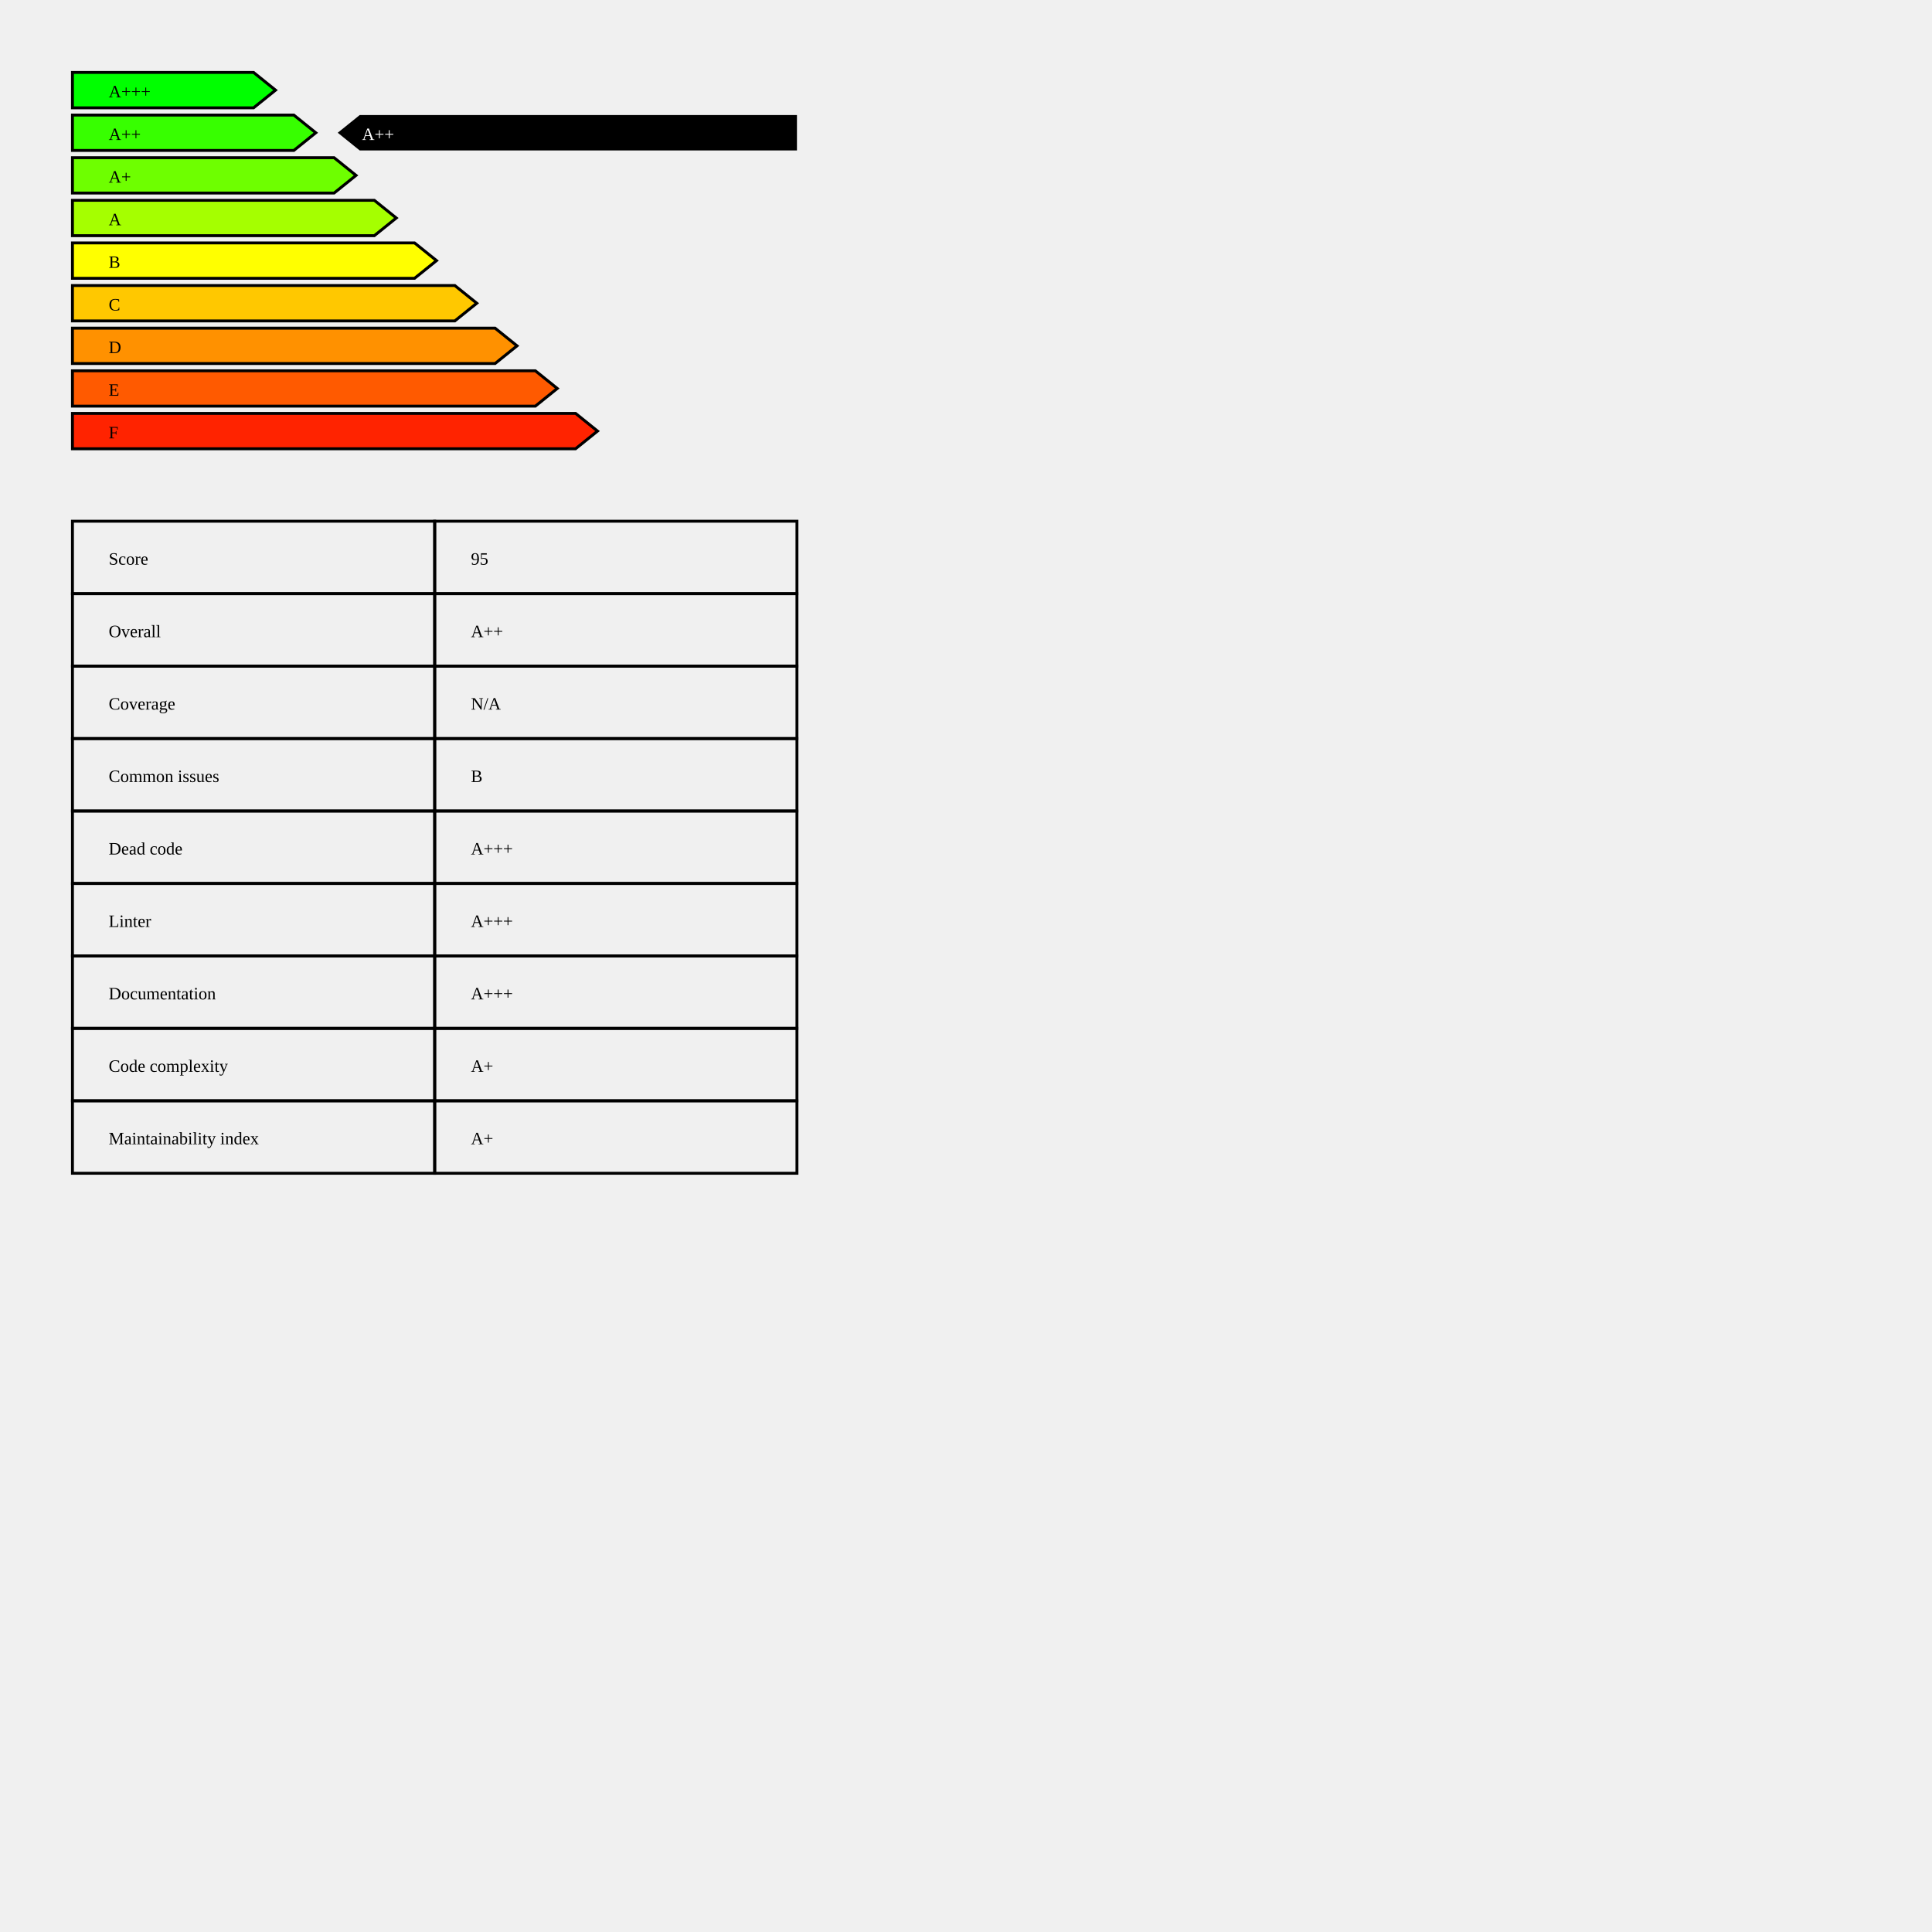
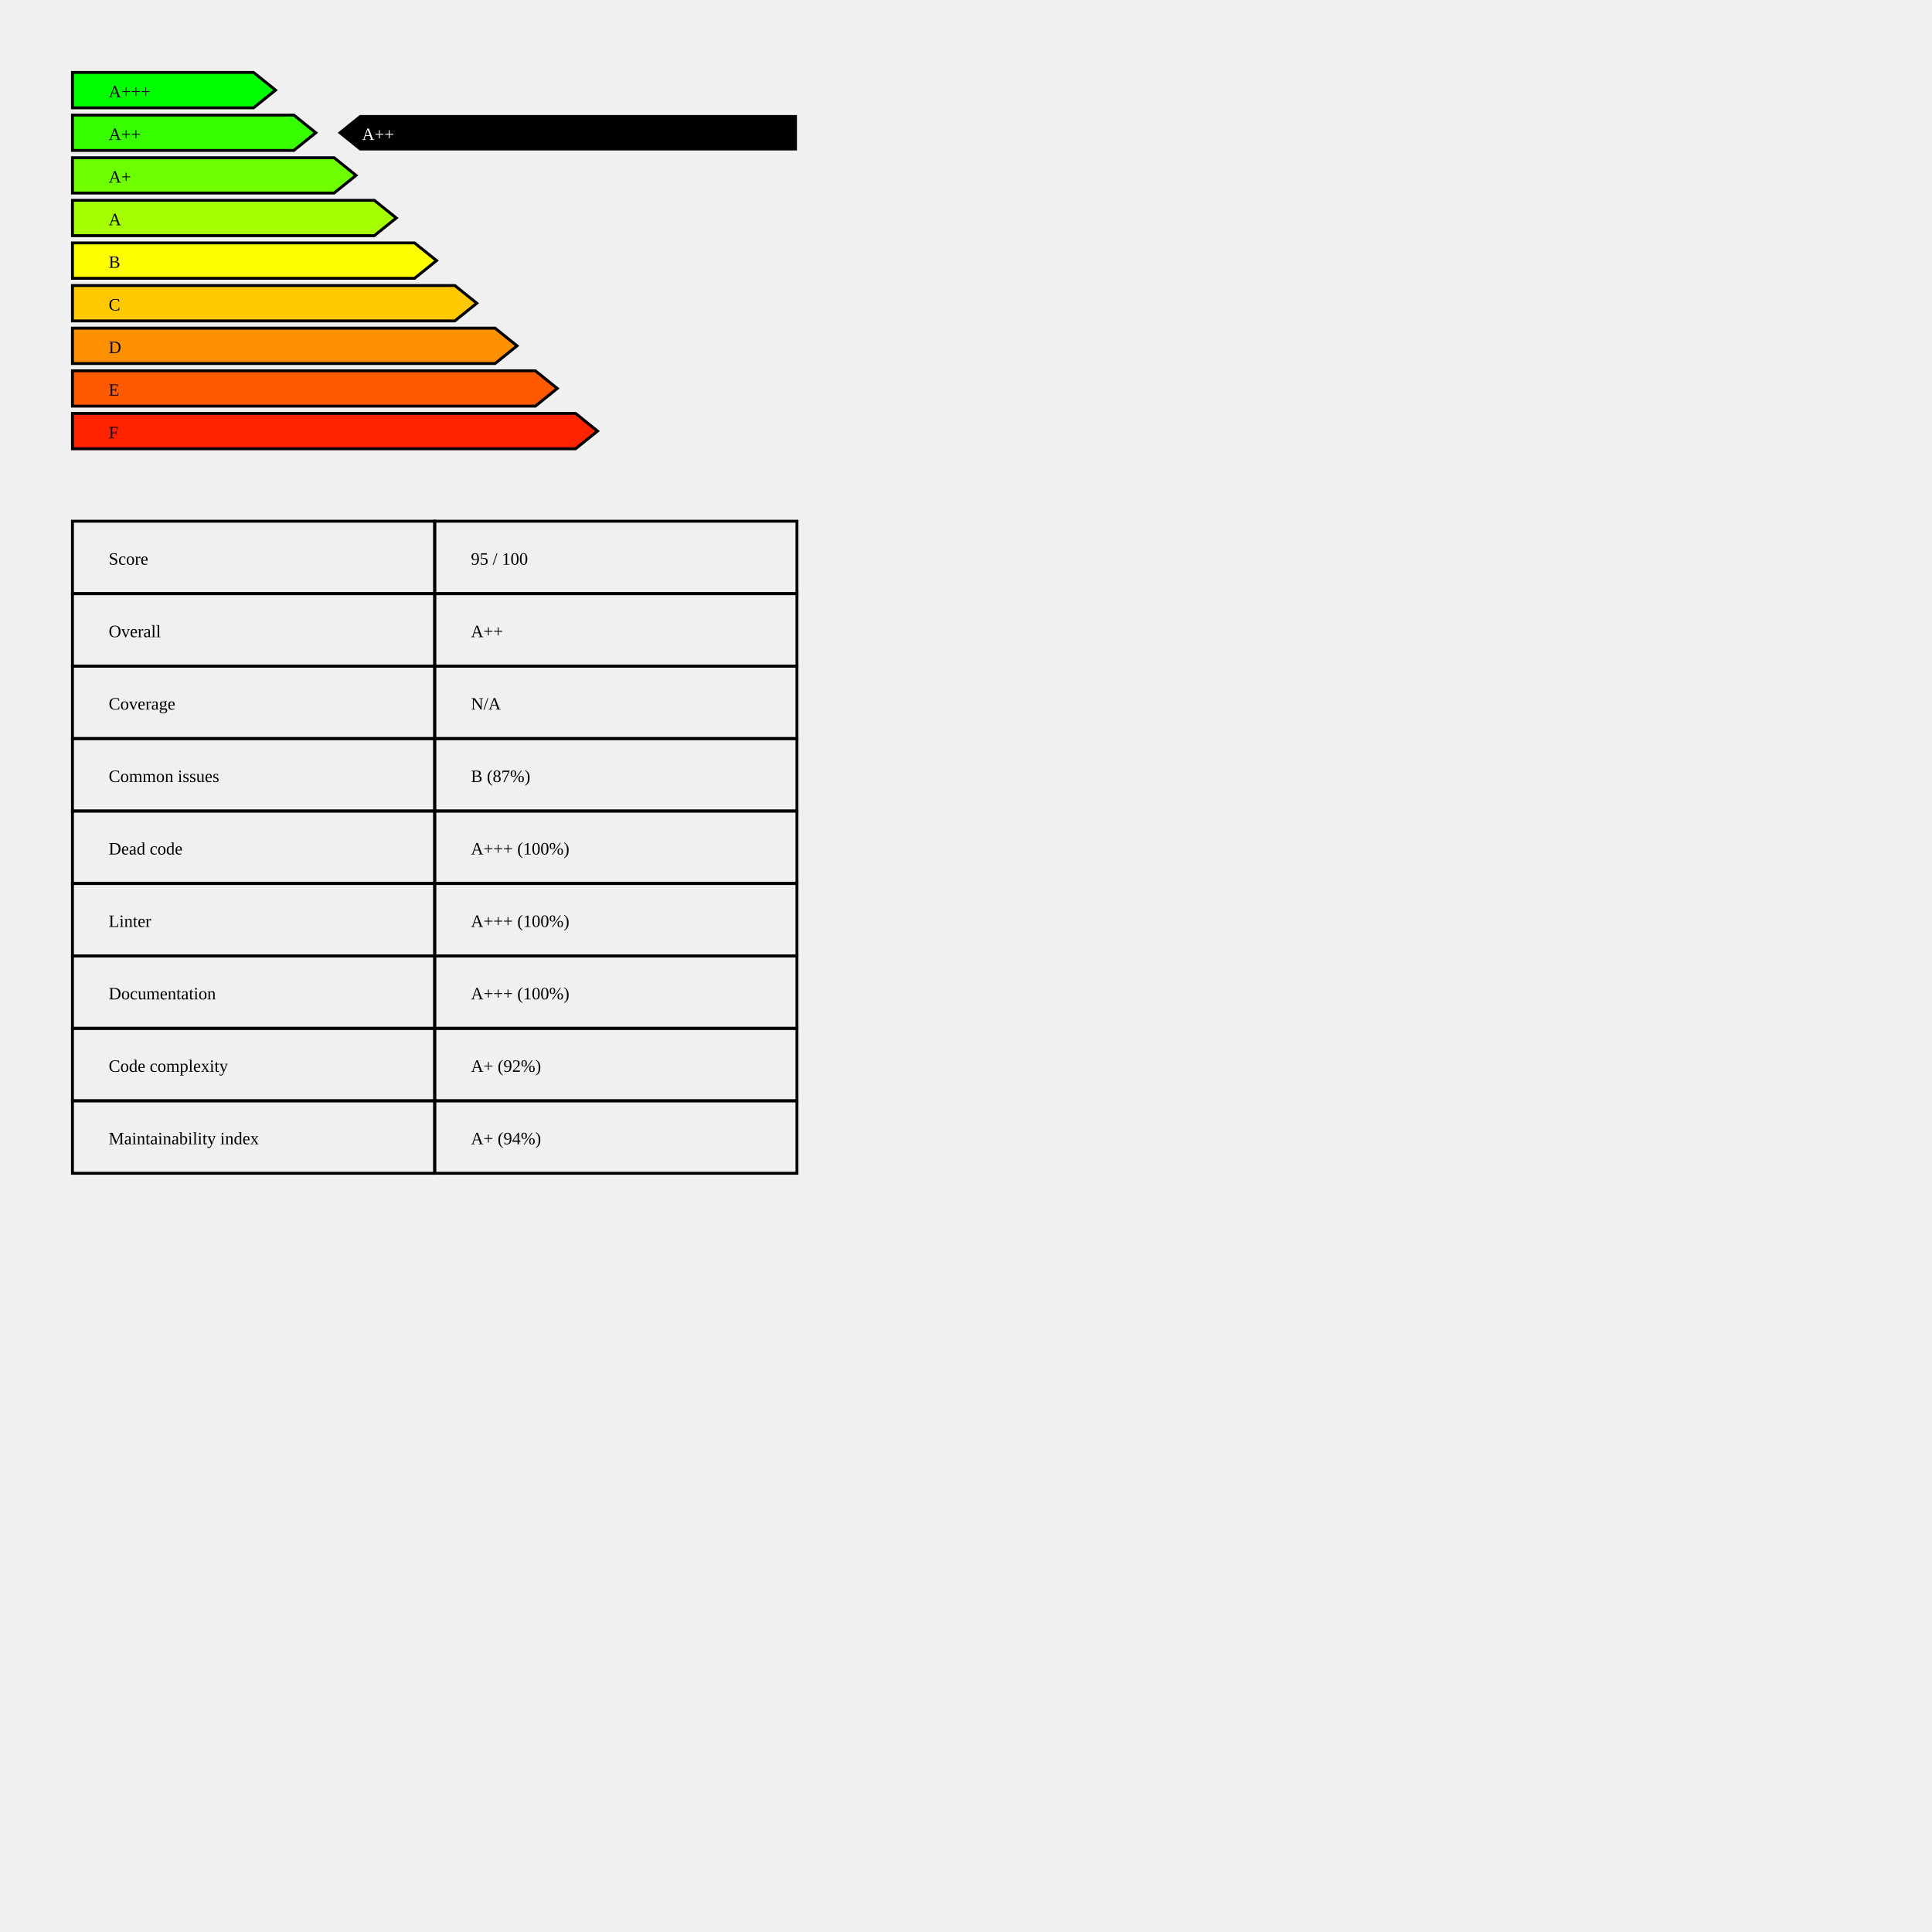
<svg xmlns="http://www.w3.org/2000/svg" baseProfile="full" height="1000pt" version="1.1" width="1000pt">
  <defs />
  <polygon points="50,50.0 175.0,50.0 190.152,62.206 175.0,74.412 50,74.412 50,50.0" style="fill:rgb(0 255 0);stroke:black;stroke-width:2;" />
  <text x="75.0" y="67.206">A+++</text>
  <polygon points="50,79.412 202.778,79.412 217.929,91.618 202.778,103.824 50,103.824 50,79.412" style="fill:rgb(55 255 0);stroke:black;stroke-width:2;" />
  <text x="75.0" y="96.618">A++</text>
  <polygon points="50,108.824 230.556,108.824 245.707,121.029 230.556,133.235 50,133.235 50,108.824" style="fill:rgb(110 255 0);stroke:black;stroke-width:2;" />
  <text x="75.0" y="126.029">A+</text>
  <polygon points="50,138.235 258.333,138.235 273.485,150.441 258.333,162.647 50,162.647 50,138.235" style="fill:rgb(165 255 0);stroke:black;stroke-width:2;" />
  <text x="75.0" y="155.441">A</text>
  <polygon points="50,167.647 286.111,167.647 301.263,179.853 286.111,192.059 50,192.059 50,167.647" style="fill:rgb(255 255 0);stroke:black;stroke-width:2;" />
  <text x="75.0" y="184.853">B</text>
  <polygon points="50,197.059 313.889,197.059 329.04,209.265 313.889,221.471 50,221.471 50,197.059" style="fill:rgb(255 200 0);stroke:black;stroke-width:2;" />
  <text x="75.0" y="214.265">C</text>
  <polygon points="50,226.471 341.667,226.471 356.818,238.676 341.667,250.882 50,250.882 50,226.471" style="fill:rgb(255 145 0);stroke:black;stroke-width:2;" />
  <text x="75.0" y="243.676">D</text>
  <polygon points="50,255.882 369.444,255.882 384.596,268.088 369.444,280.294 50,280.294 50,255.882" style="fill:rgb(255 90 0);stroke:black;stroke-width:2;" />
  <text x="75.0" y="273.088">E</text>
  <polygon points="50,285.294 397.222,285.294 412.374,297.5 397.222,309.706 50,309.706 50,285.294" style="fill:rgb(255 35 0);stroke:black;stroke-width:2;" />
  <text x="75.0" y="302.5">F</text>
  <polygon points="248.232,79.412 233.081,91.618 248.232,103.824 550,103.824 550,79.412" style="fill:black;" />
  <text fill="white" x="249.798" y="96.618">A++</text>
  <text x="75.0" y="389.706">Score</text>
-   <text x="325.0" y="389.706">95</text>
+   <text x="325.0" y="389.706">95 / 100</text>
  <polygon points="50,359.706 300,359.706 300,409.706 50,409.706 50,359.706" style="fill:none; stroke:black;stroke-width:2;" />
  <polygon points="300,359.706 550,359.706 550,409.706 300,409.706 300,359.706" style="fill:none; stroke:black;stroke-width:2;" />
  <text x="75.0" y="439.706">Overall</text>
  <text x="325.0" y="439.706">A++</text>
  <polygon points="50,409.706 300,409.706 300,459.706 50,459.706 50,409.706" style="fill:none; stroke:black;stroke-width:2;" />
  <polygon points="300,409.706 550,409.706 550,459.706 300,459.706 300,409.706" style="fill:none; stroke:black;stroke-width:2;" />
  <text x="75.0" y="489.706">Coverage</text>
  <text x="325.0" y="489.706">N/A</text>
  <polygon points="50,459.706 300,459.706 300,509.706 50,509.706 50,459.706" style="fill:none; stroke:black;stroke-width:2;" />
  <polygon points="300,459.706 550,459.706 550,509.706 300,509.706 300,459.706" style="fill:none; stroke:black;stroke-width:2;" />
  <text x="75.0" y="539.706">Common issues</text>
-   <text x="325.0" y="539.706">B</text>
+   <text x="325.0" y="539.706">B  (87%)</text>
  <polygon points="50,509.706 300,509.706 300,559.706 50,559.706 50,509.706" style="fill:none; stroke:black;stroke-width:2;" />
  <polygon points="300,509.706 550,509.706 550,559.706 300,559.706 300,509.706" style="fill:none; stroke:black;stroke-width:2;" />
  <text x="75.0" y="589.706">Dead code</text>
-   <text x="325.0" y="589.706">A+++</text>
+   <text x="325.0" y="589.706">A+++  (100%)</text>
  <polygon points="50,559.706 300,559.706 300,609.706 50,609.706 50,559.706" style="fill:none; stroke:black;stroke-width:2;" />
  <polygon points="300,559.706 550,559.706 550,609.706 300,609.706 300,559.706" style="fill:none; stroke:black;stroke-width:2;" />
  <text x="75.0" y="639.706">Linter</text>
-   <text x="325.0" y="639.706">A+++</text>
+   <text x="325.0" y="639.706">A+++  (100%)</text>
  <polygon points="50,609.706 300,609.706 300,659.706 50,659.706 50,609.706" style="fill:none; stroke:black;stroke-width:2;" />
  <polygon points="300,609.706 550,609.706 550,659.706 300,659.706 300,609.706" style="fill:none; stroke:black;stroke-width:2;" />
  <text x="75.0" y="689.706">Documentation</text>
-   <text x="325.0" y="689.706">A+++</text>
+   <text x="325.0" y="689.706">A+++  (100%)</text>
  <polygon points="50,659.706 300,659.706 300,709.706 50,709.706 50,659.706" style="fill:none; stroke:black;stroke-width:2;" />
  <polygon points="300,659.706 550,659.706 550,709.706 300,709.706 300,659.706" style="fill:none; stroke:black;stroke-width:2;" />
  <text x="75.0" y="739.706">Code complexity</text>
-   <text x="325.0" y="739.706">A+</text>
+   <text x="325.0" y="739.706">A+  (92%)</text>
  <polygon points="50,709.706 300,709.706 300,759.706 50,759.706 50,709.706" style="fill:none; stroke:black;stroke-width:2;" />
  <polygon points="300,709.706 550,709.706 550,759.706 300,759.706 300,709.706" style="fill:none; stroke:black;stroke-width:2;" />
  <text x="75.0" y="789.706">Maintainability index</text>
-   <text x="325.0" y="789.706">A+</text>
+   <text x="325.0" y="789.706">A+  (94%)</text>
  <polygon points="50,759.706 300,759.706 300,809.706 50,809.706 50,759.706" style="fill:none; stroke:black;stroke-width:2;" />
  <polygon points="300,759.706 550,759.706 550,809.706 300,809.706 300,759.706" style="fill:none; stroke:black;stroke-width:2;" />
</svg>
